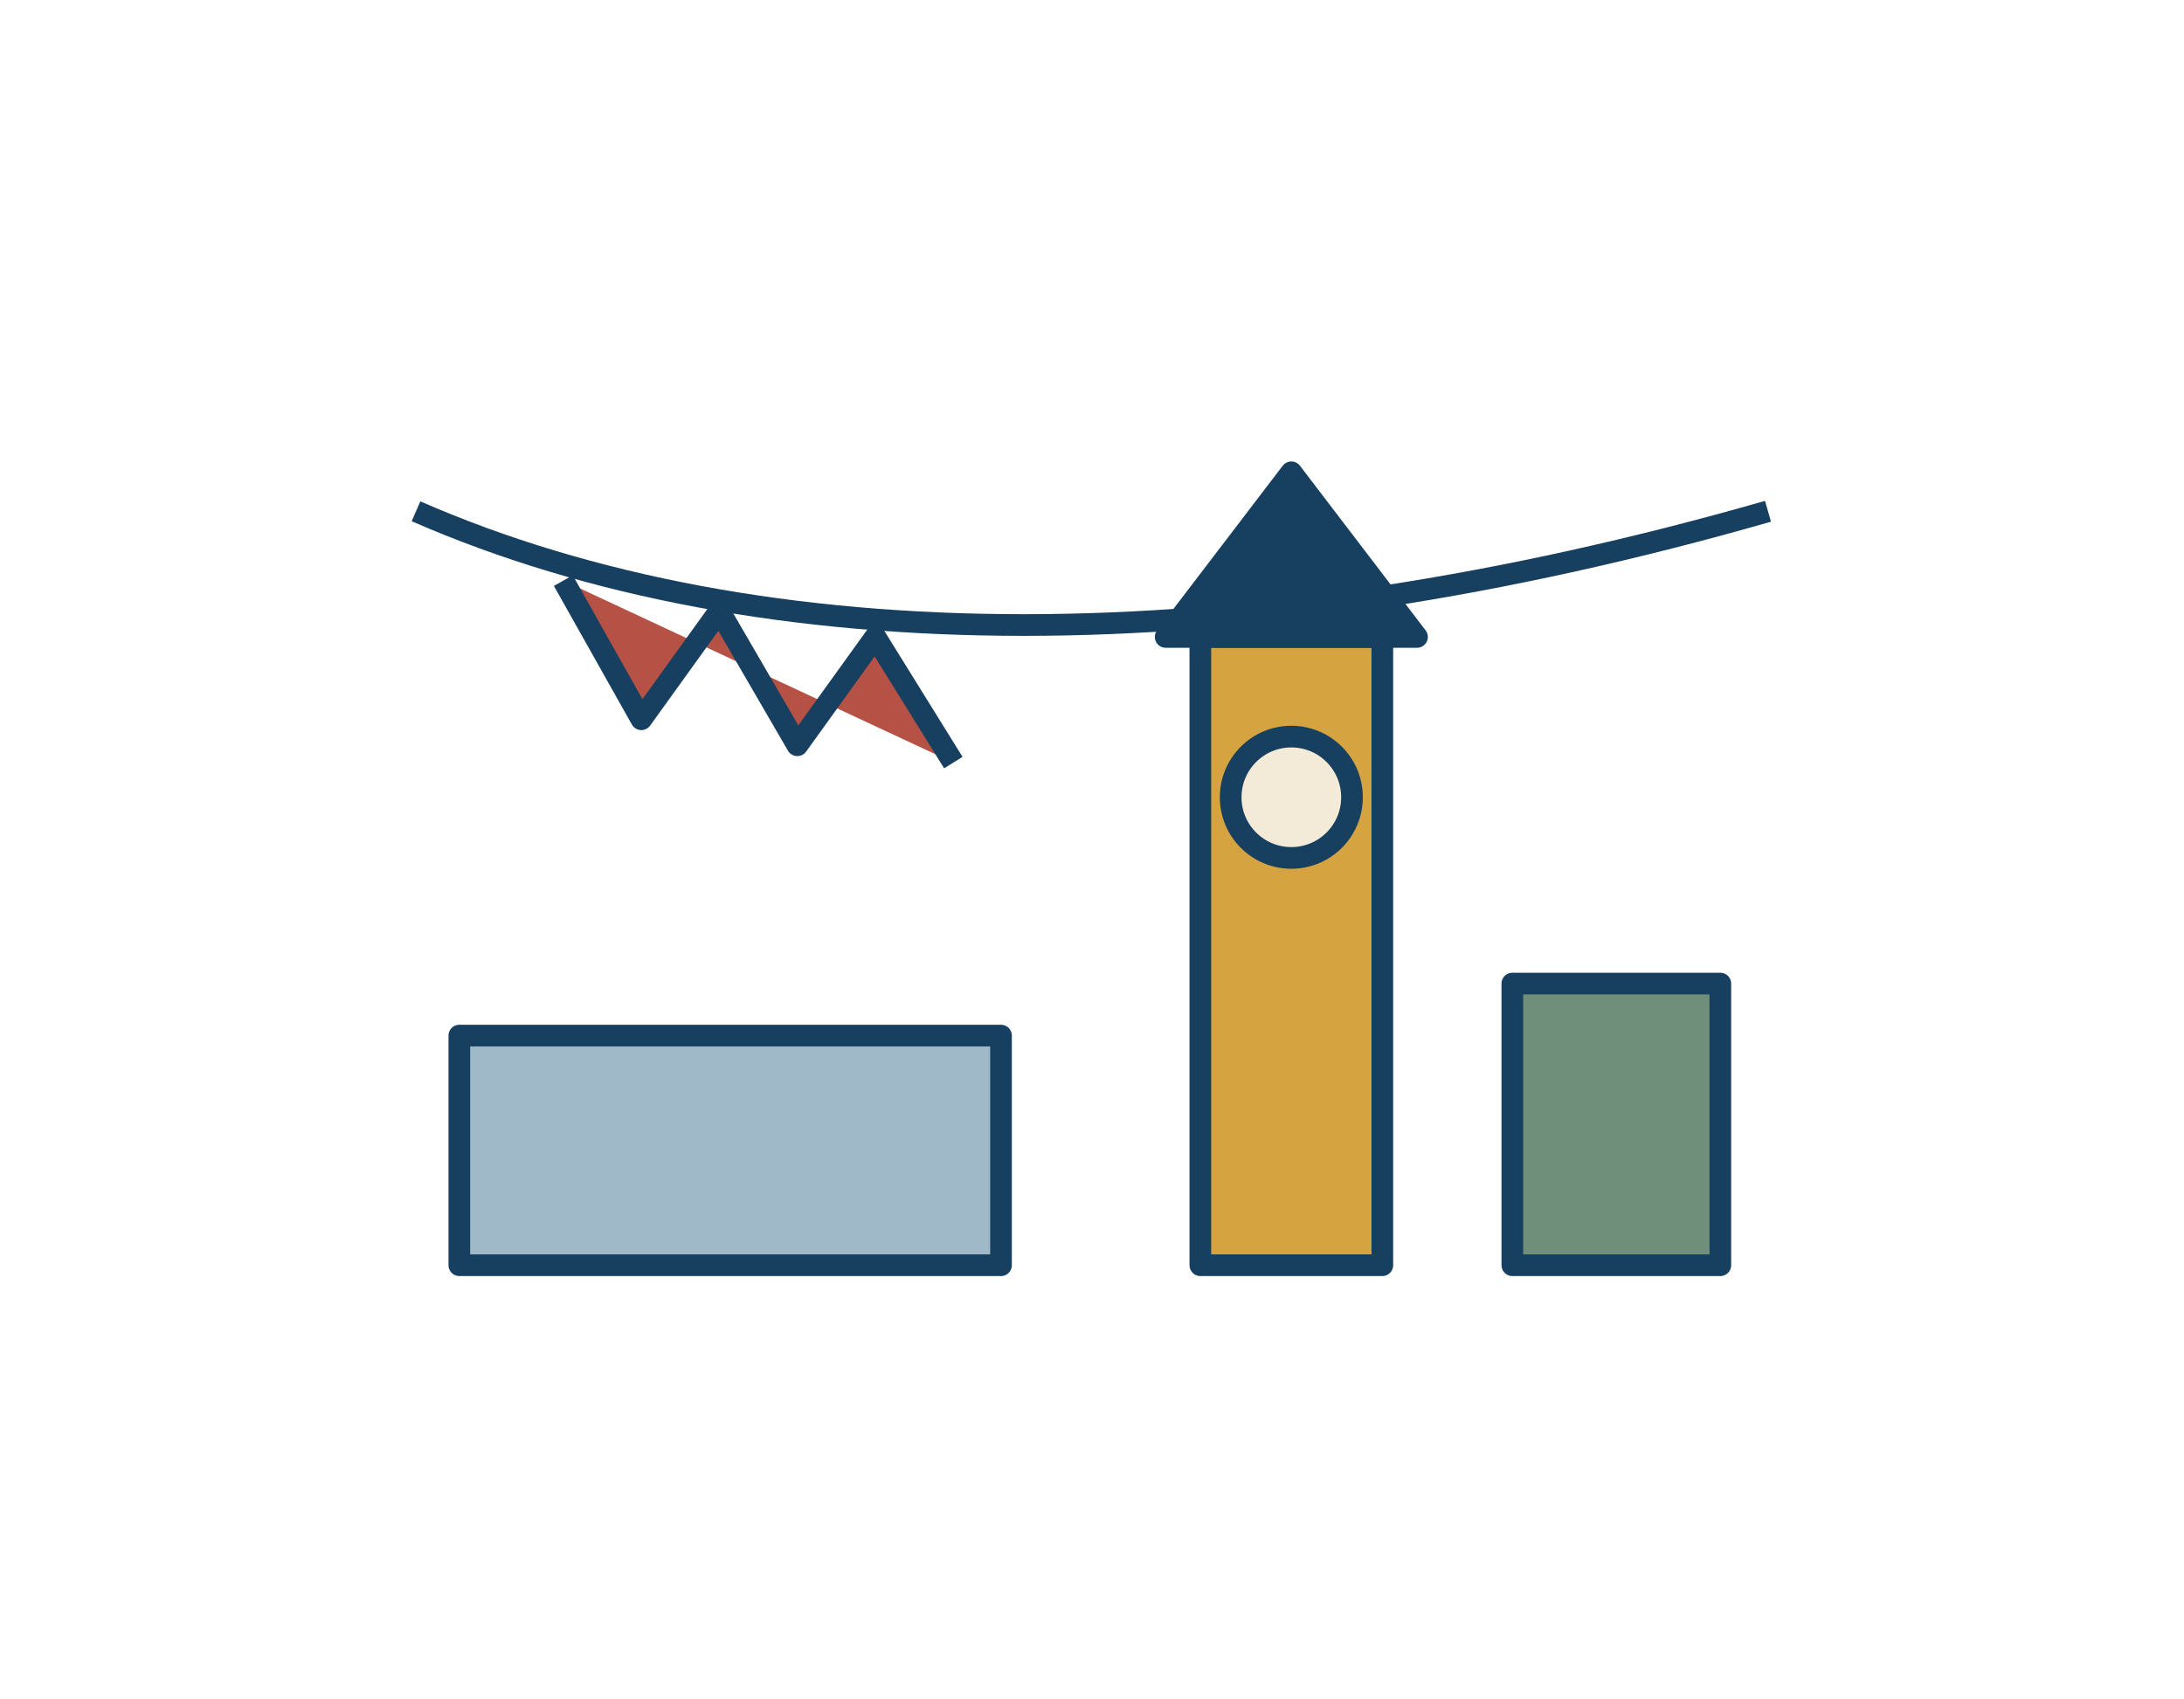
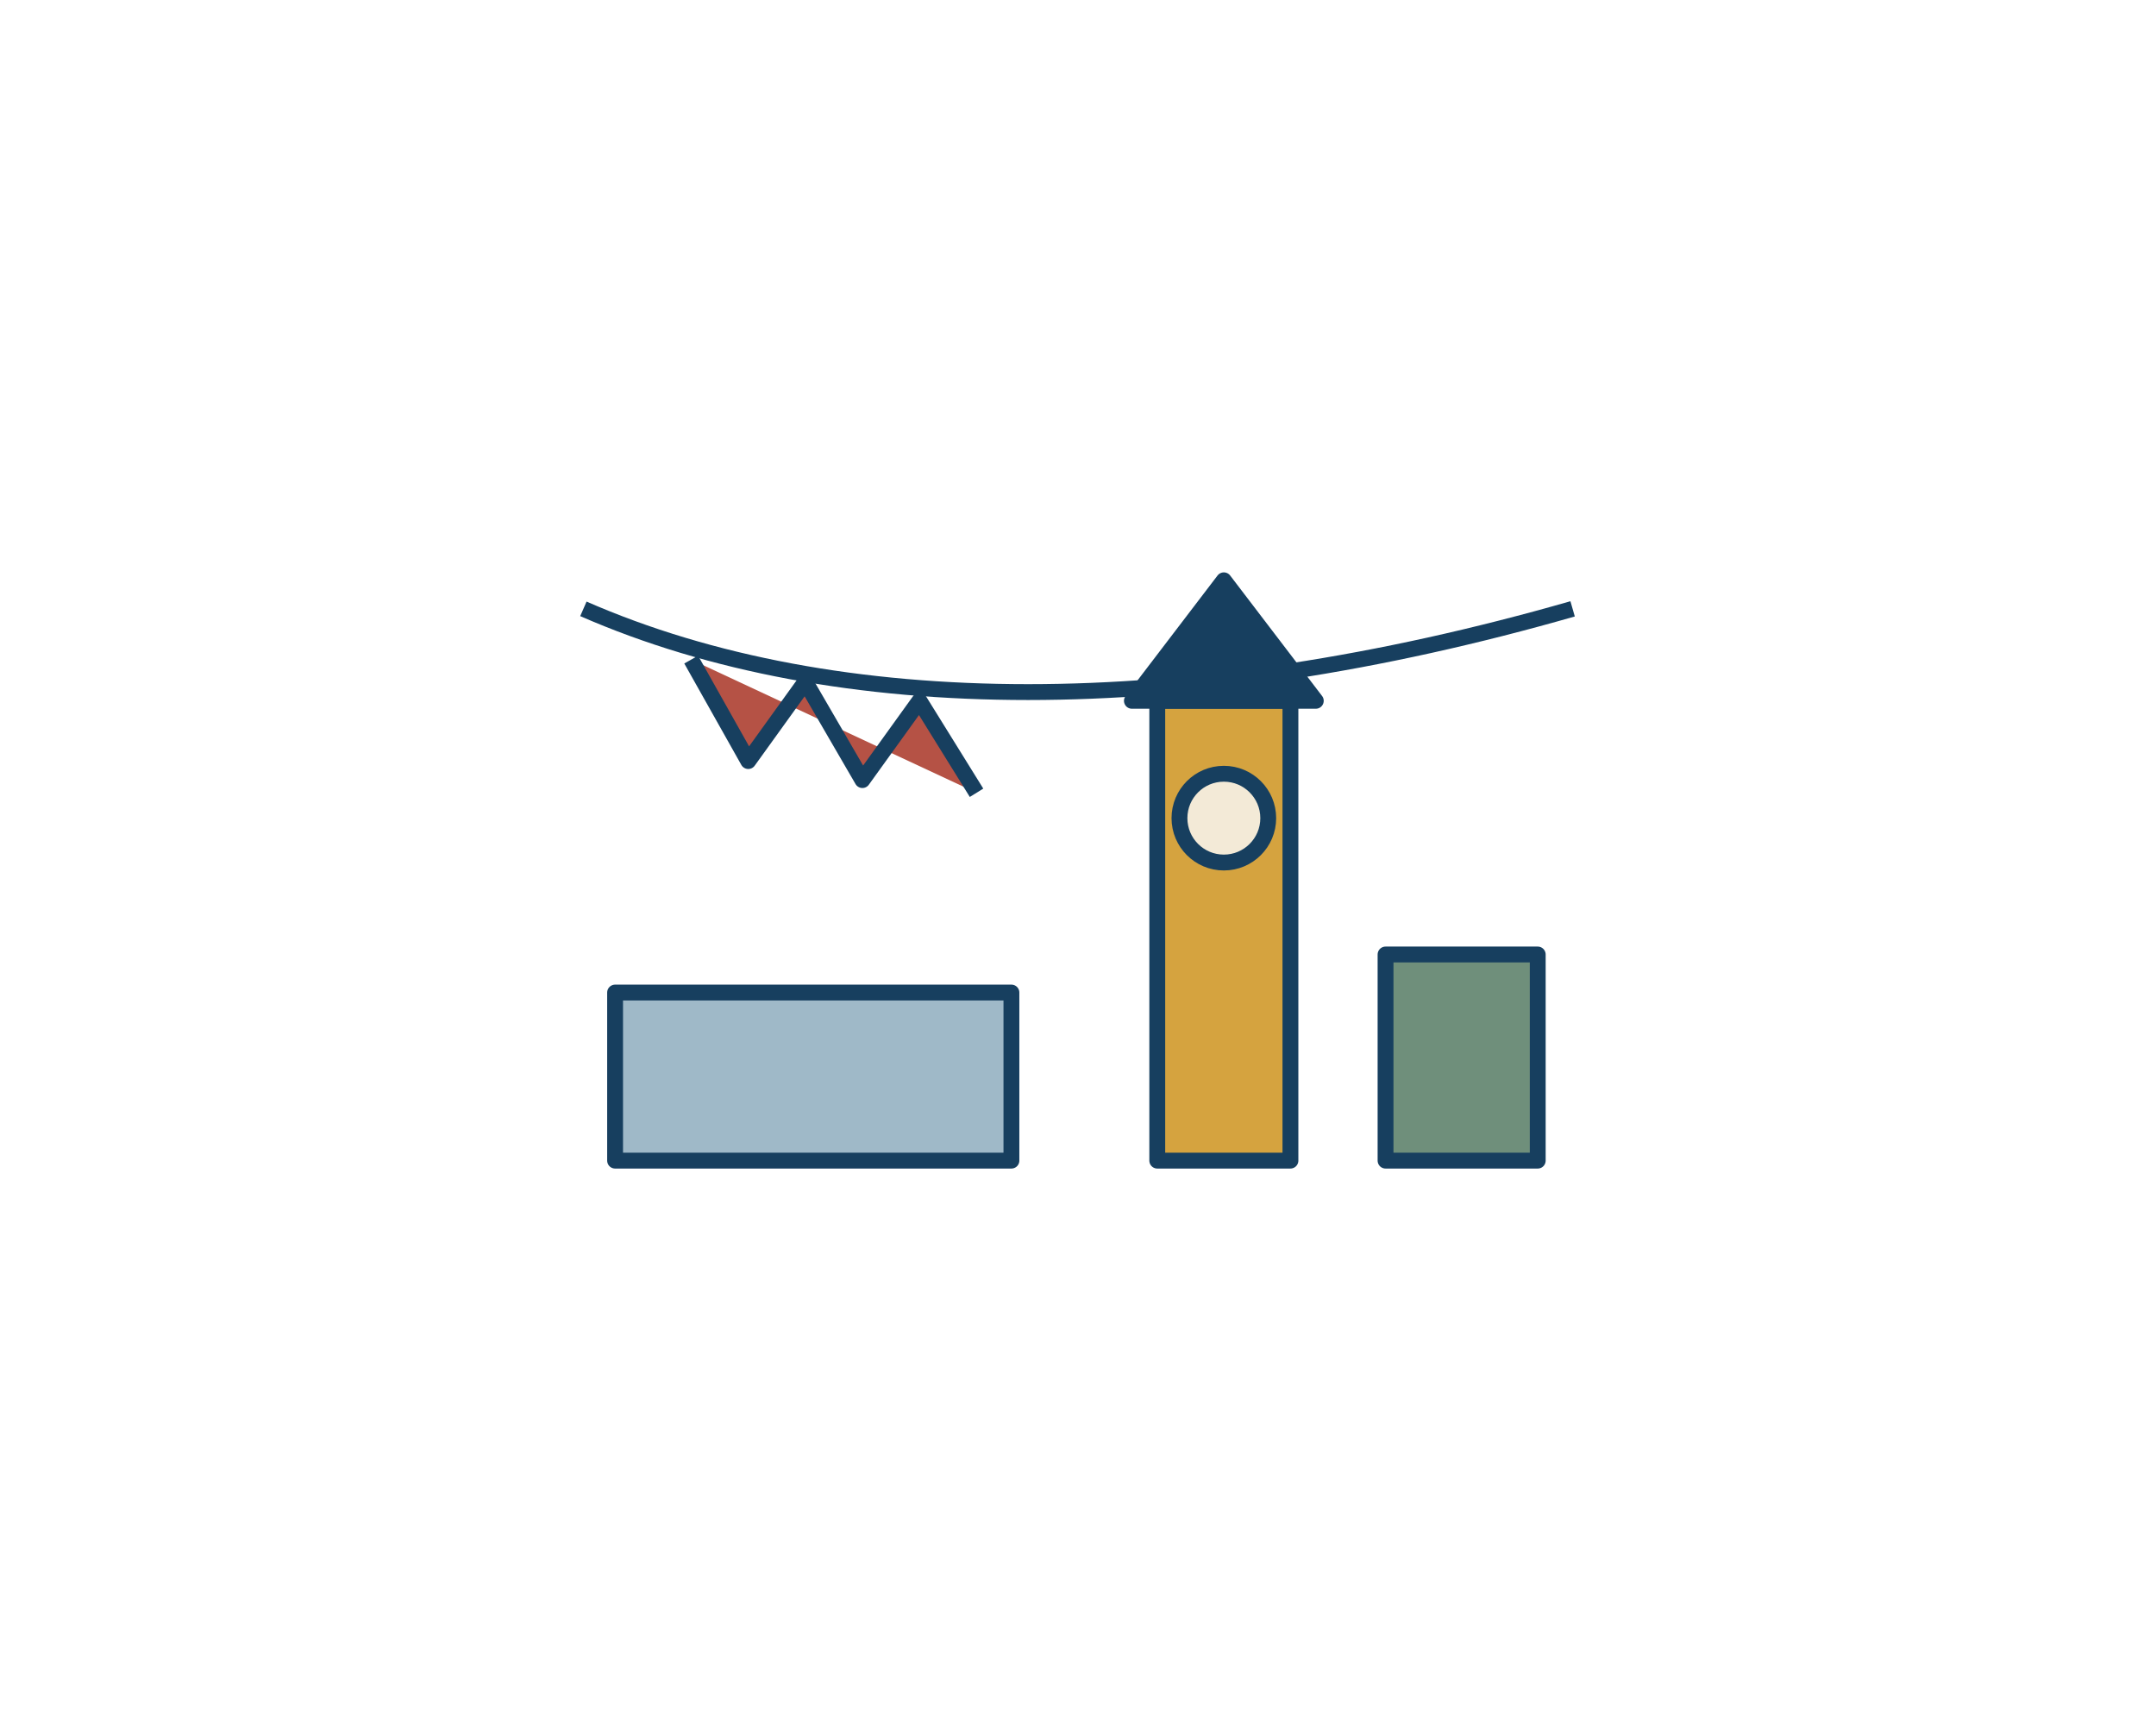
- <svg xmlns="http://www.w3.org/2000/svg" viewBox="-72 -56 504 392">
+ <svg xmlns="http://www.w3.org/2000/svg" viewBox="-160 -130 680 540">
  <g stroke="#173f5f" stroke-width="5" stroke-linejoin="round">
    <path d="M24 62c80 35 190 35 312 0" fill="none" />
    <path fill="#b55245" d="M58 78l18 32 18-25 18 31 18-25 18 29" />
    <path fill="#d5a33f" d="M205 91h42v145h-42z" />
    <path fill="#173f5f" d="M197 91h58l-29-38z" />
    <circle cx="226" cy="128" r="14" fill="#f3ead7" />
    <path fill="#6f8f7b" d="M277 171h48v65h-48z" />
    <path fill="#9fb9c8" d="M34 183h125v53H34z" />
  </g>
</svg>
